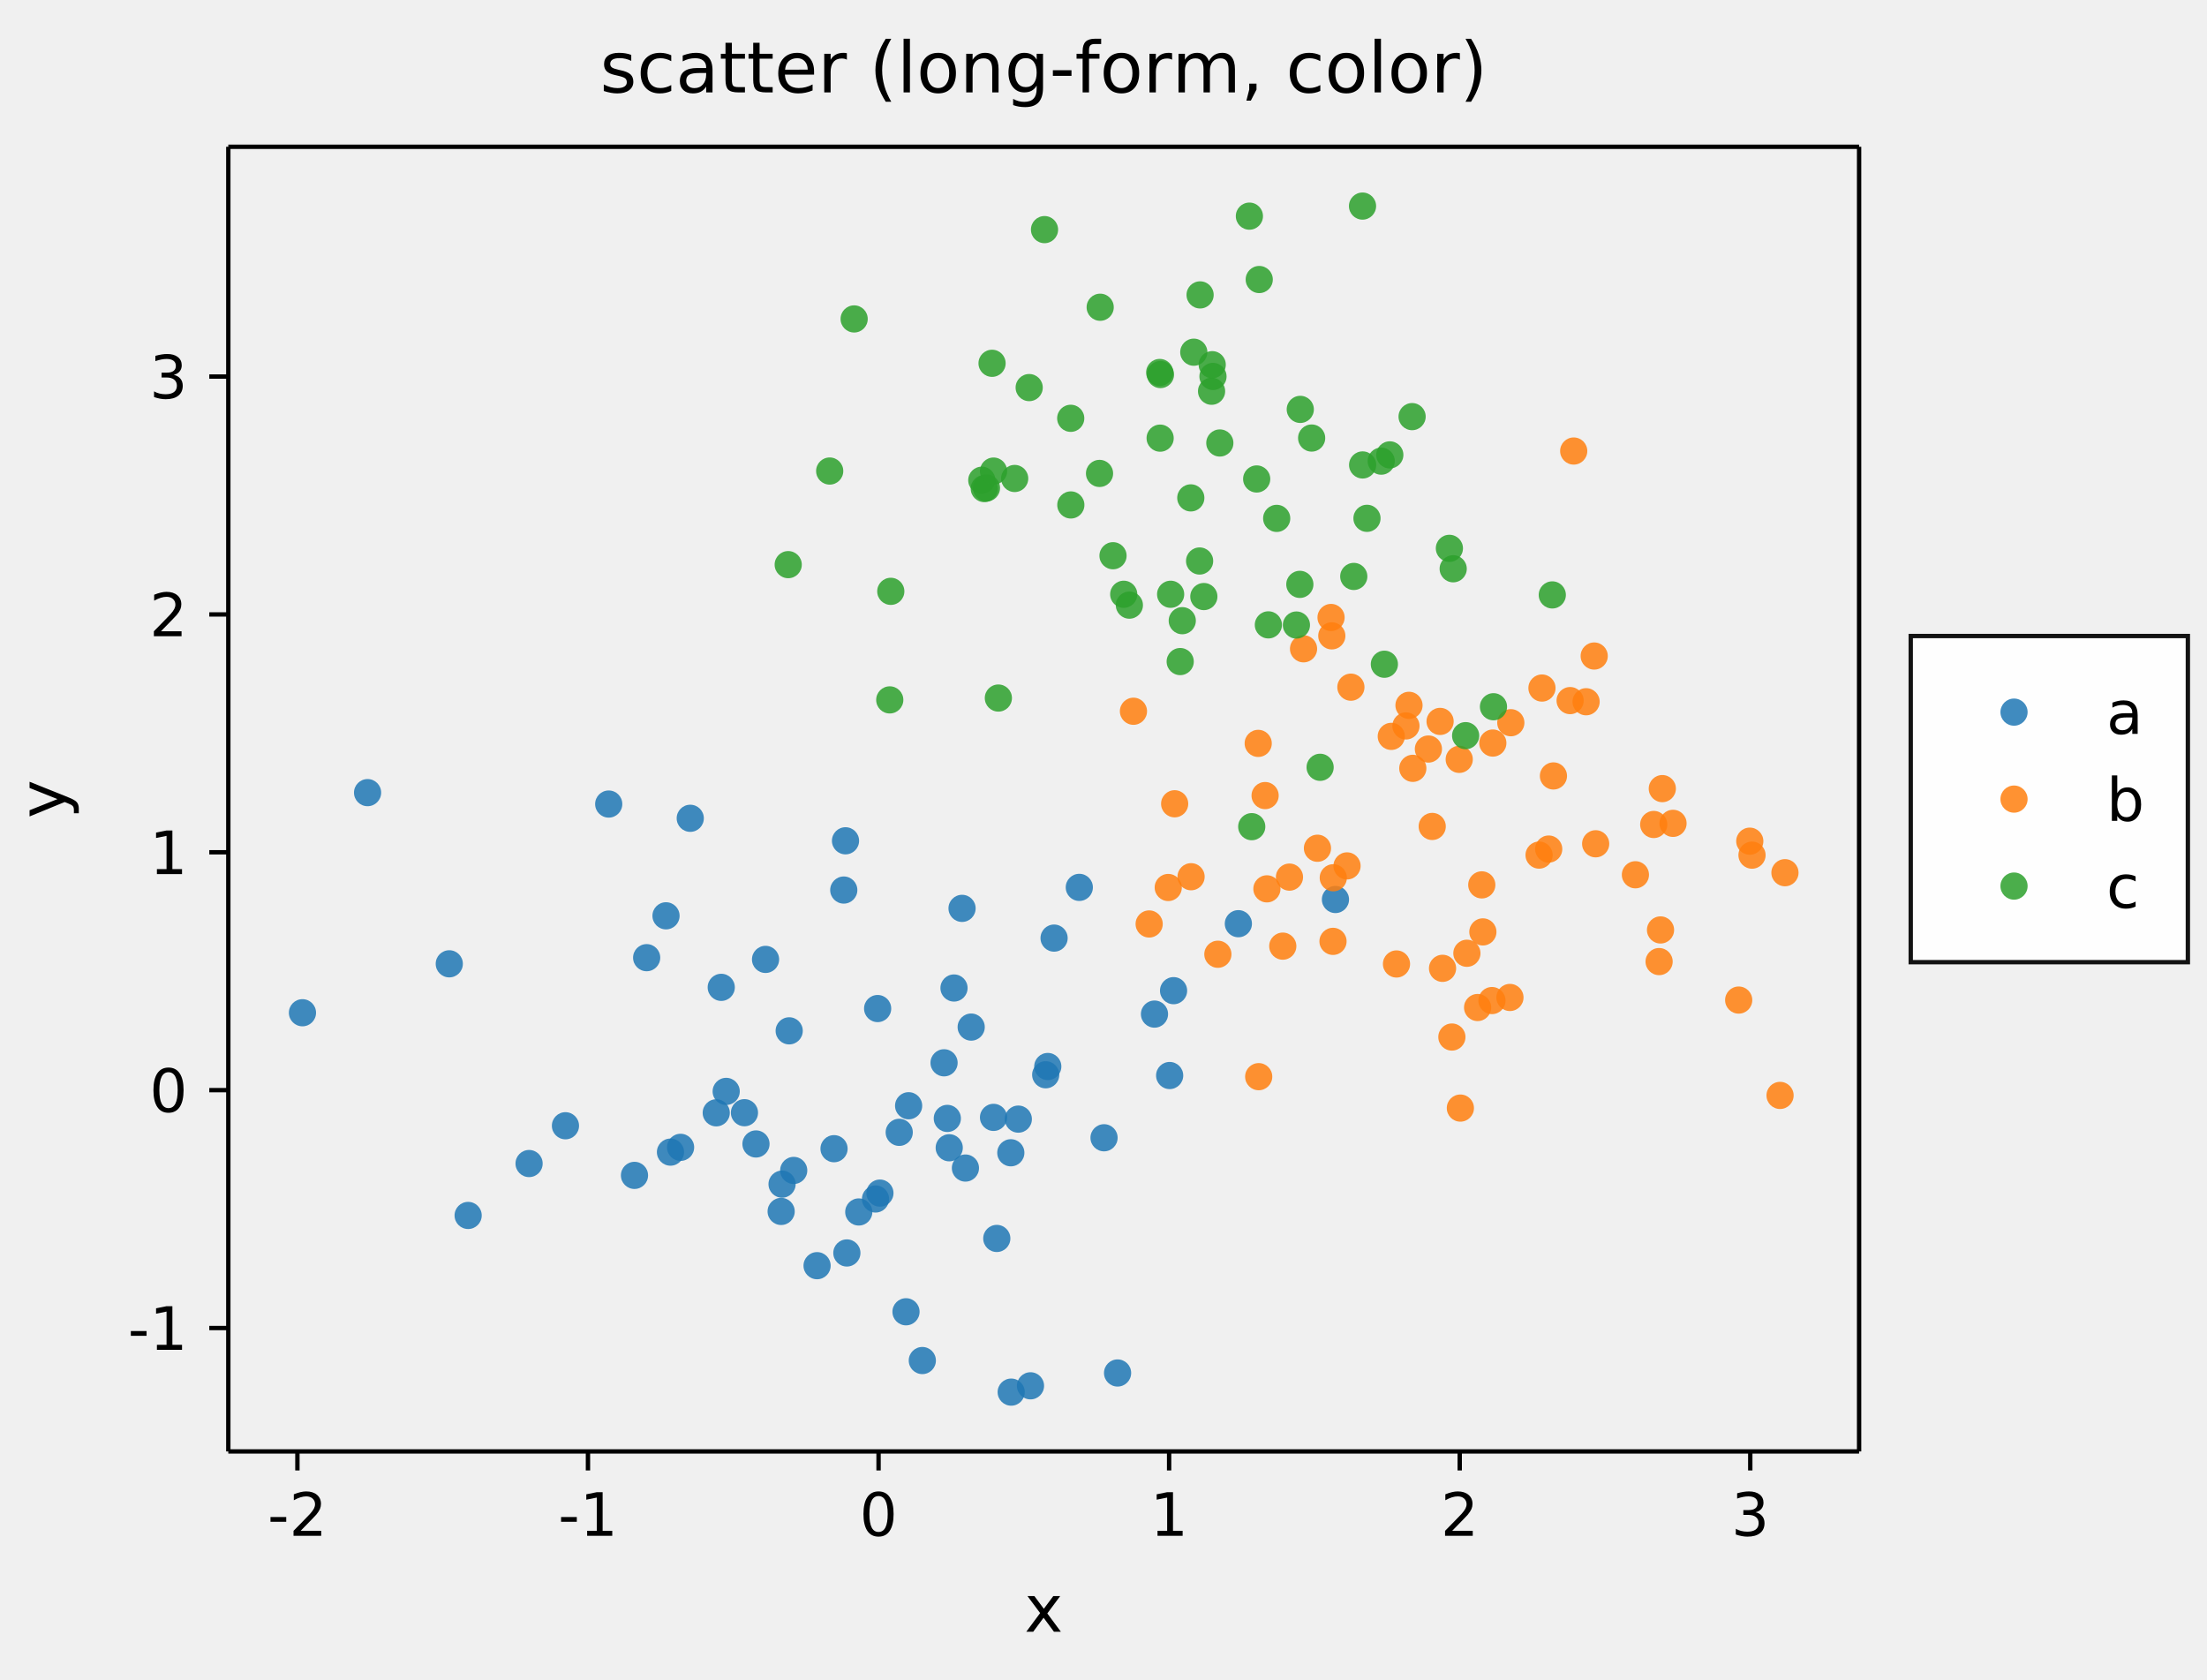
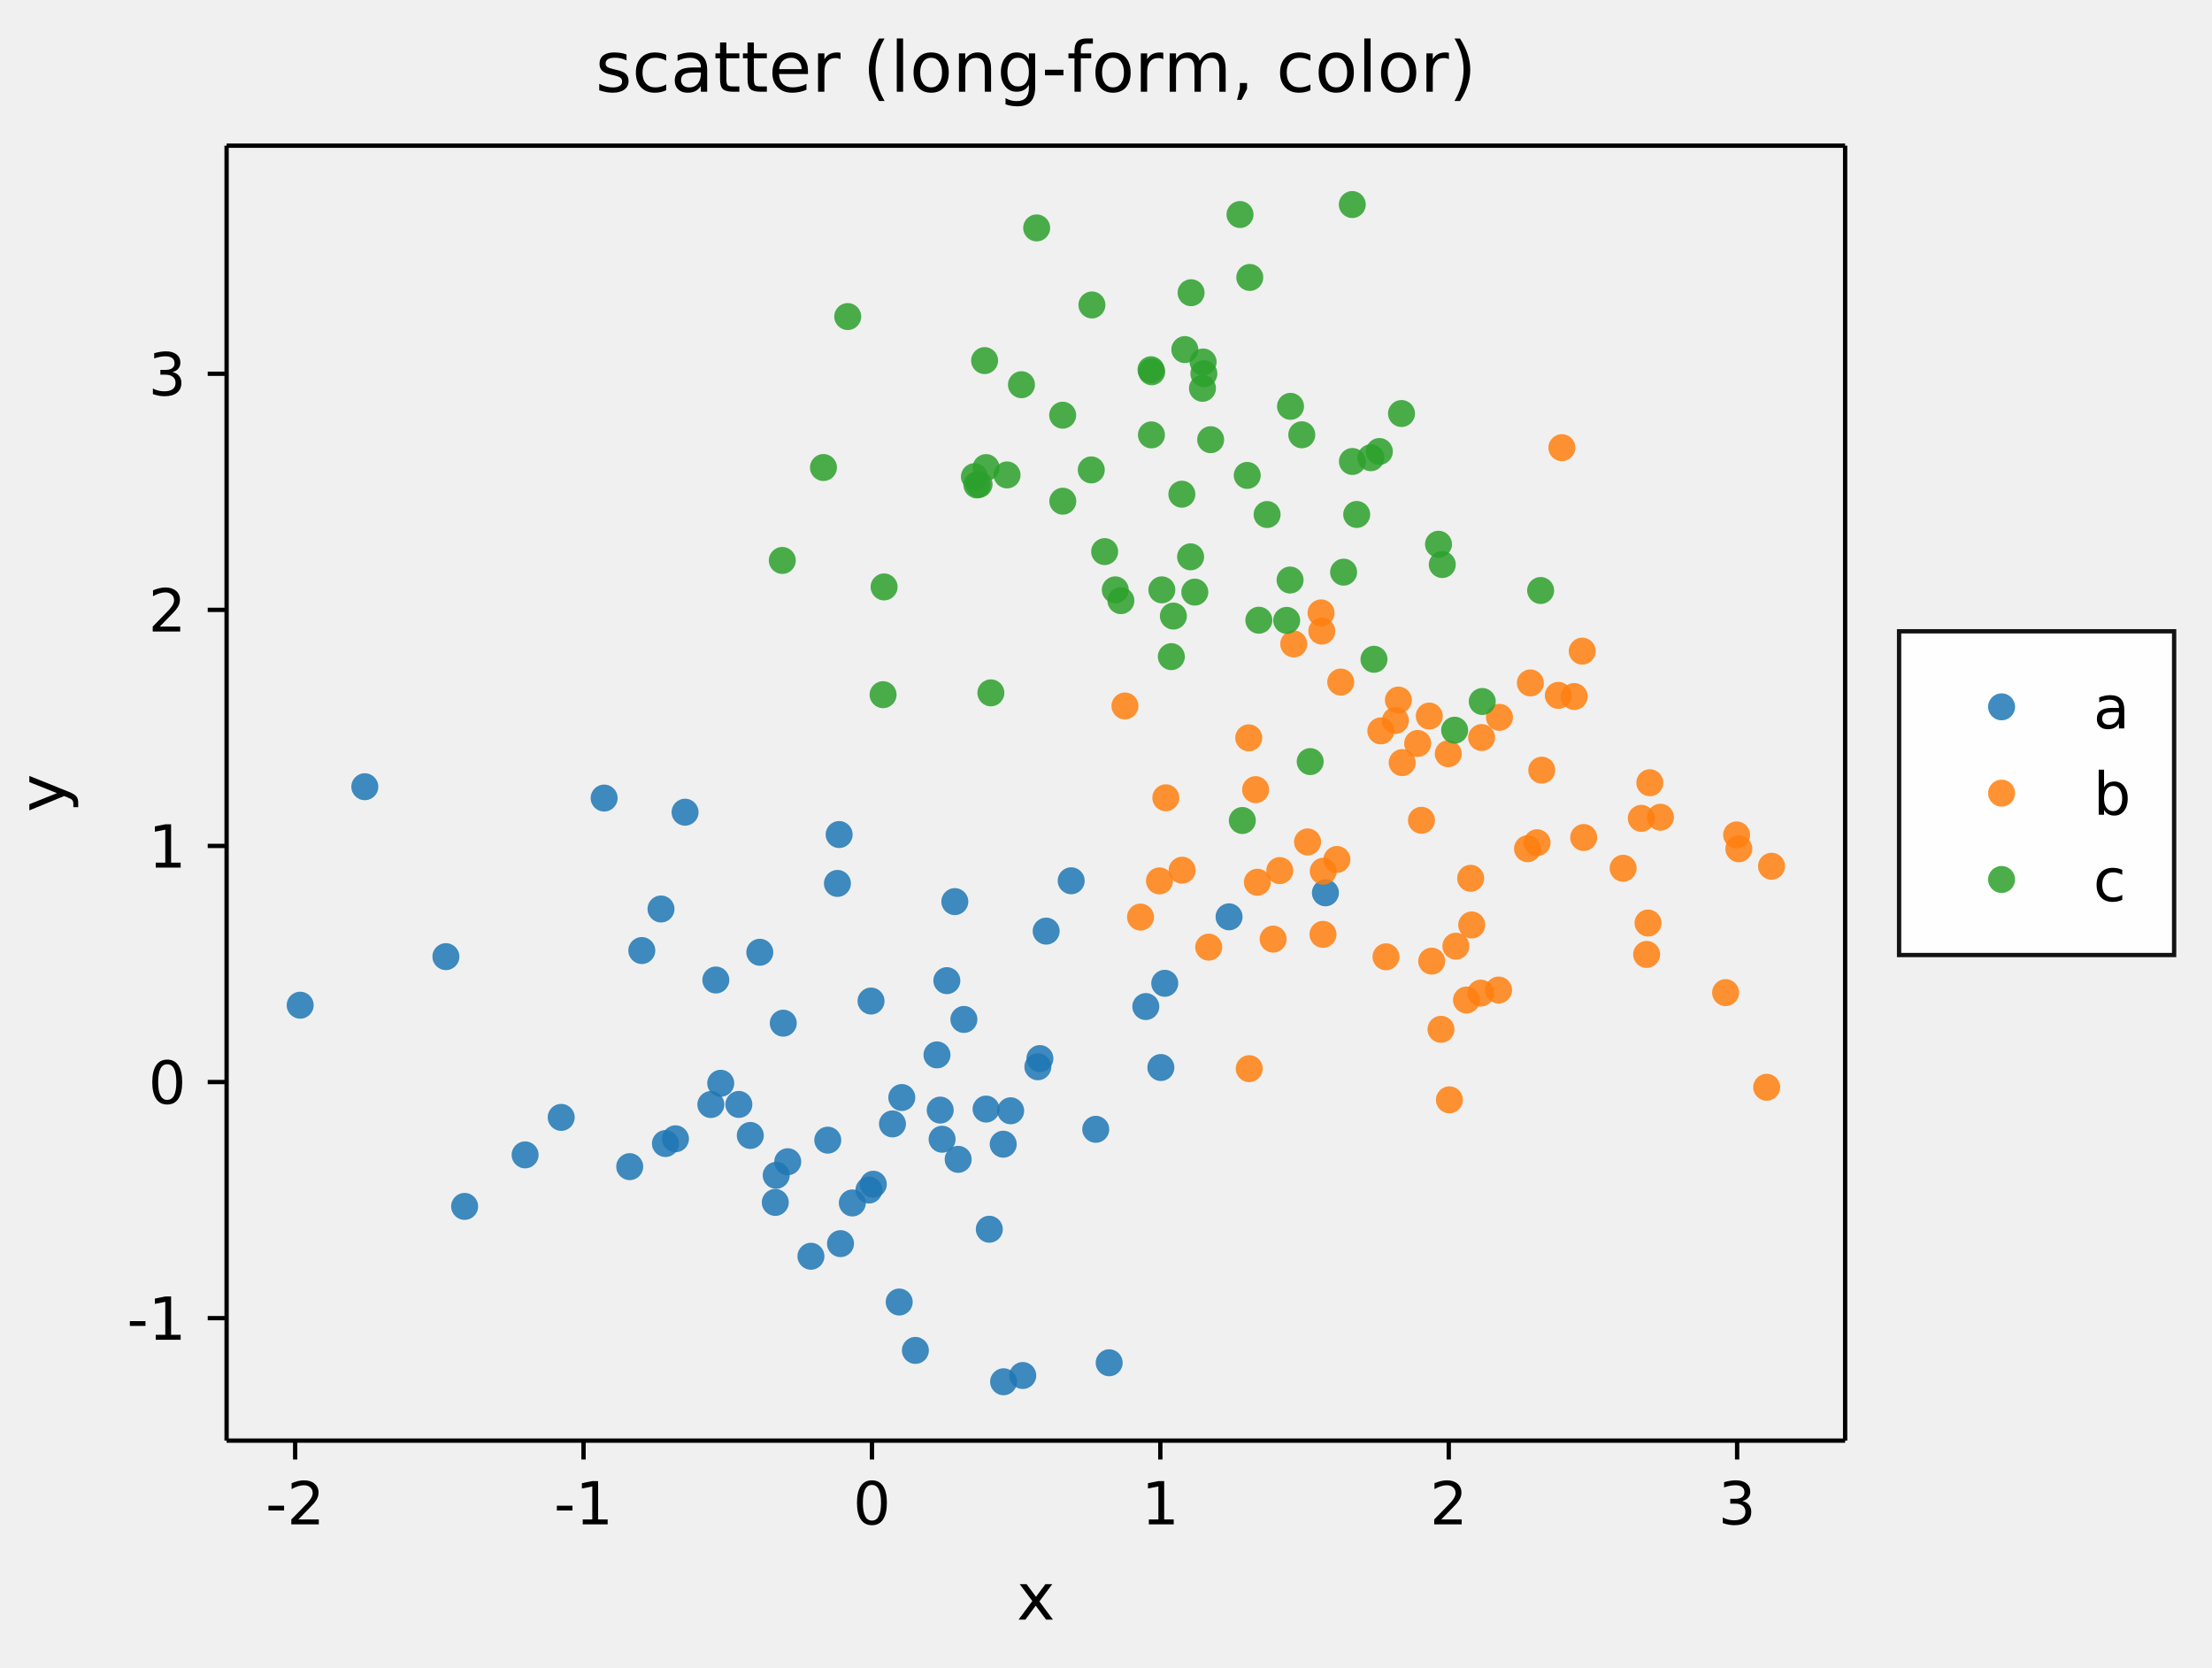
- <svg xmlns="http://www.w3.org/2000/svg" width="406" height="309" viewBox="0 0 406 309" font-family="DejaVu Sans, Bitstream Vera Sans, Verdana, Arial, sans-serif" font-size="11" style="background:#fff" data-plotlet-version="0.4.5" data-plotlet-schema="2" data-plotlet-kind="figure">
-   <g transform="translate(42,27)" data-plotlet-kind="panel" data-plotlet-title="scatter (long-form, color)" data-plotlet-xlabel="x" data-plotlet-ylabel="y" data-plotlet-xscale="linear" data-plotlet-yscale="linear" data-plotlet-xlim="-2.2377043646,3.37447738095" data-plotlet-ylim="-1.51888844577,3.96609400042" data-plotlet-panel-bbox="0,0,406,309" data-plotlet-data-area="42,27,300,240">
+ <svg xmlns="http://www.w3.org/2000/svg" width="410" height="309" viewBox="0 0 410 309" font-family="DejaVu Sans, Bitstream Vera Sans, Verdana, Arial, sans-serif" font-size="11" style="background:#fff" data-plotlet-version="0.4.5" data-plotlet-schema="2" data-plotlet-kind="figure">
+   <g transform="translate(42,27)" data-plotlet-kind="panel" data-plotlet-title="scatter (long-form, color)" data-plotlet-xlabel="x" data-plotlet-ylabel="y" data-plotlet-xscale="linear" data-plotlet-yscale="linear" data-plotlet-xlim="-2.2377043646,3.37447738095" data-plotlet-ylim="-1.51888844577,3.96609400042" data-plotlet-panel-bbox="0,0,410,309" data-plotlet-data-area="42,27,300,240">
    <svg x="0" y="0" width="300" height="240" overflow="hidden">
      <g class="plotlet-artist" data-plotlet-type="scatter" data-plotlet-index="0" data-plotlet-label="a" data-plotlet-color="#1f77b4" data-plotlet-n="60" data-plotlet-x-min="-1.9826051943476102" data-plotlet-x-max="1.572498124751364" data-plotlet-y-min="-1.2695710618529084" data-plotlet-y-max="1.2508835063557335" data-plotlet-marker="o">
        <circle cx="62.02" cy="180.09" r="2.5" fill="#1f77b4" opacity="0.85" />
        <circle cx="145.33" cy="178.87" r="2.5" fill="#1f77b4" opacity="0.85" />
        <circle cx="124.67" cy="214.31" r="2.5" fill="#1f77b4" opacity="0.85" />
        <circle cx="111.43" cy="184.31" r="2.5" fill="#1f77b4" opacity="0.85" />
        <circle cx="150.75" cy="169.19" r="2.5" fill="#1f77b4" opacity="0.85" />
        <circle cx="119.06" cy="193.56" r="2.5" fill="#1f77b4" opacity="0.85" />
        <circle cx="91.59" cy="173.77" r="2.5" fill="#1f77b4" opacity="0.85" />
        <circle cx="163.59" cy="225.57" r="2.5" fill="#1f77b4" opacity="0.85" />
        <circle cx="25.62" cy="118.81" r="2.5" fill="#1f77b4" opacity="0.85" />
        <circle cx="173.89" cy="155.24" r="2.5" fill="#1f77b4" opacity="0.85" />
        <circle cx="132.62" cy="184.14" r="2.5" fill="#1f77b4" opacity="0.85" />
        <circle cx="108.31" cy="205.83" r="2.5" fill="#1f77b4" opacity="0.85" />
        <circle cx="140.77" cy="178.55" r="2.5" fill="#1f77b4" opacity="0.85" />
        <circle cx="55.33" cy="187.04" r="2.5" fill="#1f77b4" opacity="0.85" />
        <circle cx="101.87" cy="190.83" r="2.5" fill="#1f77b4" opacity="0.85" />
        <circle cx="185.81" cy="142.92" r="2.5" fill="#1f77b4" opacity="0.85" />
        <circle cx="13.64" cy="159.30" r="2.5" fill="#1f77b4" opacity="0.85" />
        <circle cx="156.55" cy="136.24" r="2.5" fill="#1f77b4" opacity="0.85" />
        <circle cx="147.57" cy="227.93" r="2.5" fill="#1f77b4" opacity="0.85" />
        <circle cx="150.37" cy="170.71" r="2.5" fill="#1f77b4" opacity="0.85" />
        <circle cx="170.38" cy="159.55" r="2.5" fill="#1f77b4" opacity="0.85" />
        <circle cx="69.98" cy="120.91" r="2.5" fill="#1f77b4" opacity="0.85" />
        <circle cx="80.52" cy="141.47" r="2.5" fill="#1f77b4" opacity="0.85" />
        <circle cx="135.60" cy="187.87" r="2.5" fill="#1f77b4" opacity="0.85" />
        <circle cx="44.12" cy="196.59" r="2.5" fill="#1f77b4" opacity="0.85" />
        <circle cx="89.76" cy="177.71" r="2.5" fill="#1f77b4" opacity="0.85" />
        <circle cx="113.54" cy="127.67" r="2.5" fill="#1f77b4" opacity="0.85" />
        <circle cx="134.98" cy="140.10" r="2.5" fill="#1f77b4" opacity="0.85" />
        <circle cx="81.34" cy="184.94" r="2.5" fill="#1f77b4" opacity="0.85" />
        <circle cx="151.91" cy="145.57" r="2.5" fill="#1f77b4" opacity="0.85" />
        <circle cx="143.95" cy="185.06" r="2.5" fill="#1f77b4" opacity="0.85" />
        <circle cx="84.98" cy="123.53" r="2.5" fill="#1f77b4" opacity="0.85" />
        <circle cx="97.07" cy="183.44" r="2.5" fill="#1f77b4" opacity="0.85" />
        <circle cx="173.17" cy="170.85" r="2.5" fill="#1f77b4" opacity="0.85" />
        <circle cx="98.83" cy="149.49" r="2.5" fill="#1f77b4" opacity="0.85" />
        <circle cx="113.22" cy="136.73" r="2.5" fill="#1f77b4" opacity="0.85" />
        <circle cx="115.98" cy="195.95" r="2.5" fill="#1f77b4" opacity="0.85" />
        <circle cx="203.67" cy="138.47" r="2.5" fill="#1f77b4" opacity="0.85" />
        <circle cx="125.15" cy="176.41" r="2.5" fill="#1f77b4" opacity="0.85" />
        <circle cx="74.72" cy="189.22" r="2.5" fill="#1f77b4" opacity="0.85" />
        <circle cx="76.96" cy="149.17" r="2.5" fill="#1f77b4" opacity="0.85" />
        <circle cx="161.10" cy="182.30" r="2.5" fill="#1f77b4" opacity="0.85" />
        <circle cx="103.18" cy="162.63" r="2.5" fill="#1f77b4" opacity="0.85" />
        <circle cx="119.45" cy="158.53" r="2.5" fill="#1f77b4" opacity="0.85" />
        <circle cx="136.66" cy="161.94" r="2.5" fill="#1f77b4" opacity="0.85" />
        <circle cx="141.37" cy="200.82" r="2.5" fill="#1f77b4" opacity="0.85" />
        <circle cx="144.02" cy="229.09" r="2.5" fill="#1f77b4" opacity="0.85" />
        <circle cx="123.42" cy="181.30" r="2.5" fill="#1f77b4" opacity="0.85" />
        <circle cx="132.27" cy="178.74" r="2.5" fill="#1f77b4" opacity="0.85" />
        <circle cx="127.67" cy="223.28" r="2.5" fill="#1f77b4" opacity="0.85" />
        <circle cx="101.70" cy="195.85" r="2.5" fill="#1f77b4" opacity="0.85" />
        <circle cx="131.67" cy="168.51" r="2.5" fill="#1f77b4" opacity="0.85" />
        <circle cx="104.01" cy="188.31" r="2.5" fill="#1f77b4" opacity="0.85" />
        <circle cx="94.95" cy="177.69" r="2.5" fill="#1f77b4" opacity="0.85" />
        <circle cx="133.50" cy="154.75" r="2.5" fill="#1f77b4" opacity="0.85" />
        <circle cx="113.79" cy="203.49" r="2.5" fill="#1f77b4" opacity="0.85" />
        <circle cx="90.68" cy="154.63" r="2.5" fill="#1f77b4" opacity="0.85" />
        <circle cx="83.20" cy="184.06" r="2.5" fill="#1f77b4" opacity="0.85" />
        <circle cx="40.65" cy="150.30" r="2.5" fill="#1f77b4" opacity="0.85" />
        <circle cx="119.87" cy="192.48" r="2.5" fill="#1f77b4" opacity="0.85" />
      </g>
      <g class="plotlet-artist" data-plotlet-type="scatter" data-plotlet-index="1" data-plotlet-label="b" data-plotlet-color="#ff7f0e" data-plotlet-n="60" data-plotlet-x-min="0.877225049032281" data-plotlet-x-max="3.119378210695034" data-plotlet-y-min="-0.07531635890112987" data-plotlet-y-max="2.686856113975206" data-plotlet-marker="o">
        <circle cx="217.90" cy="114.34" r="2.5" fill="#ff7f0e" opacity="0.85" />
        <circle cx="221.47" cy="125.03" r="2.5" fill="#ff7f0e" opacity="0.85" />
        <circle cx="225.09" cy="163.77" r="2.5" fill="#ff7f0e" opacity="0.85" />
        <circle cx="166.51" cy="103.84" r="2.5" fill="#ff7f0e" opacity="0.85" />
        <circle cx="206.51" cy="99.41" r="2.5" fill="#ff7f0e" opacity="0.85" />
        <circle cx="263.47" cy="144.07" r="2.5" fill="#ff7f0e" opacity="0.85" />
        <circle cx="203.22" cy="146.17" r="2.5" fill="#ff7f0e" opacity="0.85" />
        <circle cx="280.30" cy="130.31" r="2.5" fill="#ff7f0e" opacity="0.85" />
        <circle cx="216.64" cy="106.54" r="2.5" fill="#ff7f0e" opacity="0.85" />
        <circle cx="193.98" cy="147.05" r="2.5" fill="#ff7f0e" opacity="0.85" />
        <circle cx="205.80" cy="132.29" r="2.5" fill="#ff7f0e" opacity="0.85" />
        <circle cx="182.04" cy="148.54" r="2.5" fill="#ff7f0e" opacity="0.85" />
        <circle cx="229.82" cy="158.34" r="2.5" fill="#ff7f0e" opacity="0.85" />
        <circle cx="190.73" cy="119.35" r="2.5" fill="#ff7f0e" opacity="0.85" />
        <circle cx="191.06" cy="136.51" r="2.5" fill="#ff7f0e" opacity="0.85" />
        <circle cx="251.54" cy="128.22" r="2.5" fill="#ff7f0e" opacity="0.85" />
        <circle cx="286.36" cy="133.54" r="2.5" fill="#ff7f0e" opacity="0.85" />
        <circle cx="174.09" cy="120.86" r="2.5" fill="#ff7f0e" opacity="0.85" />
        <circle cx="232.62" cy="109.69" r="2.5" fill="#ff7f0e" opacity="0.85" />
        <circle cx="177.11" cy="134.28" r="2.5" fill="#ff7f0e" opacity="0.85" />
        <circle cx="262.22" cy="124.67" r="2.5" fill="#ff7f0e" opacity="0.85" />
        <circle cx="263.21" cy="149.89" r="2.5" fill="#ff7f0e" opacity="0.85" />
        <circle cx="241.13" cy="130.30" r="2.5" fill="#ff7f0e" opacity="0.85" />
        <circle cx="277.85" cy="156.97" r="2.5" fill="#ff7f0e" opacity="0.85" />
        <circle cx="265.77" cy="124.46" r="2.5" fill="#ff7f0e" opacity="0.85" />
        <circle cx="227.85" cy="148.36" r="2.5" fill="#ff7f0e" opacity="0.85" />
        <circle cx="189.55" cy="171.06" r="2.5" fill="#ff7f0e" opacity="0.85" />
        <circle cx="235.77" cy="156.49" r="2.5" fill="#ff7f0e" opacity="0.85" />
        <circle cx="263.80" cy="118.07" r="2.5" fill="#ff7f0e" opacity="0.85" />
        <circle cx="241.66" cy="99.57" r="2.5" fill="#ff7f0e" opacity="0.85" />
        <circle cx="222.92" cy="105.71" r="2.5" fill="#ff7f0e" opacity="0.85" />
        <circle cx="169.40" cy="142.97" r="2.5" fill="#ff7f0e" opacity="0.85" />
        <circle cx="258.85" cy="133.92" r="2.5" fill="#ff7f0e" opacity="0.85" />
        <circle cx="279.89" cy="127.74" r="2.5" fill="#ff7f0e" opacity="0.85" />
        <circle cx="197.80" cy="92.35" r="2.5" fill="#ff7f0e" opacity="0.85" />
        <circle cx="230.59" cy="135.78" r="2.5" fill="#ff7f0e" opacity="0.85" />
        <circle cx="223.37" cy="151.13" r="2.5" fill="#ff7f0e" opacity="0.85" />
        <circle cx="213.94" cy="108.46" r="2.5" fill="#ff7f0e" opacity="0.85" />
        <circle cx="203.27" cy="134.47" r="2.5" fill="#ff7f0e" opacity="0.85" />
        <circle cx="200.36" cy="129.04" r="2.5" fill="#ff7f0e" opacity="0.85" />
        <circle cx="243.77" cy="115.74" r="2.5" fill="#ff7f0e" opacity="0.85" />
        <circle cx="214.90" cy="150.33" r="2.5" fill="#ff7f0e" opacity="0.85" />
        <circle cx="235.93" cy="105.95" r="2.5" fill="#ff7f0e" opacity="0.85" />
        <circle cx="247.50" cy="55.97" r="2.5" fill="#ff7f0e" opacity="0.85" />
        <circle cx="230.79" cy="144.43" r="2.5" fill="#ff7f0e" opacity="0.85" />
        <circle cx="217.20" cy="102.75" r="2.5" fill="#ff7f0e" opacity="0.85" />
        <circle cx="195.21" cy="134.35" r="2.5" fill="#ff7f0e" opacity="0.85" />
        <circle cx="172.91" cy="136.26" r="2.5" fill="#ff7f0e" opacity="0.85" />
        <circle cx="249.78" cy="102.09" r="2.5" fill="#ff7f0e" opacity="0.85" />
        <circle cx="246.84" cy="101.88" r="2.5" fill="#ff7f0e" opacity="0.85" />
        <circle cx="202.86" cy="86.59" r="2.5" fill="#ff7f0e" opacity="0.85" />
        <circle cx="285.46" cy="174.51" r="2.5" fill="#ff7f0e" opacity="0.85" />
        <circle cx="189.46" cy="109.75" r="2.5" fill="#ff7f0e" opacity="0.85" />
        <circle cx="251.27" cy="93.68" r="2.5" fill="#ff7f0e" opacity="0.85" />
        <circle cx="232.46" cy="157.06" r="2.5" fill="#ff7f0e" opacity="0.85" />
        <circle cx="203.00" cy="89.97" r="2.5" fill="#ff7f0e" opacity="0.85" />
        <circle cx="226.65" cy="176.84" r="2.5" fill="#ff7f0e" opacity="0.85" />
        <circle cx="220.77" cy="110.79" r="2.5" fill="#ff7f0e" opacity="0.85" />
        <circle cx="226.44" cy="112.69" r="2.5" fill="#ff7f0e" opacity="0.85" />
        <circle cx="242.90" cy="129.19" r="2.5" fill="#ff7f0e" opacity="0.85" />
      </g>
      <g class="plotlet-artist" data-plotlet-type="scatter" data-plotlet-index="2" data-plotlet-label="c" data-plotlet-color="#2ca02c" data-plotlet-n="60" data-plotlet-x-min="-0.3108993311742285" data-plotlet-x-max="2.3186991909518486" data-plotlet-y-min="1.1077302129068118" data-plotlet-y-max="3.716776616503014" data-plotlet-marker="o">
        <circle cx="139.07" cy="62.88" r="2.5" fill="#2ca02c" opacity="0.85" />
        <circle cx="197.12" cy="80.50" r="2.5" fill="#2ca02c" opacity="0.85" />
        <circle cx="208.65" cy="10.91" r="2.5" fill="#2ca02c" opacity="0.85" />
        <circle cx="199.29" cy="53.58" r="2.5" fill="#2ca02c" opacity="0.85" />
        <circle cx="175.49" cy="87.18" r="2.5" fill="#2ca02c" opacity="0.85" />
        <circle cx="224.63" cy="73.87" r="2.5" fill="#2ca02c" opacity="0.85" />
        <circle cx="150.15" cy="15.24" r="2.5" fill="#2ca02c" opacity="0.85" />
        <circle cx="207.04" cy="79.04" r="2.5" fill="#2ca02c" opacity="0.85" />
        <circle cx="182.40" cy="54.49" r="2.5" fill="#2ca02c" opacity="0.85" />
        <circle cx="200.85" cy="114.15" r="2.5" fill="#2ca02c" opacity="0.85" />
        <circle cx="141.66" cy="101.41" r="2.5" fill="#2ca02c" opacity="0.85" />
        <circle cx="179.46" cy="82.74" r="2.5" fill="#2ca02c" opacity="0.85" />
        <circle cx="187.84" cy="12.76" r="2.5" fill="#2ca02c" opacity="0.85" />
        <circle cx="191.33" cy="87.95" r="2.5" fill="#2ca02c" opacity="0.85" />
        <circle cx="171.42" cy="53.60" r="2.5" fill="#2ca02c" opacity="0.85" />
        <circle cx="115.13" cy="31.67" r="2.5" fill="#2ca02c" opacity="0.85" />
        <circle cx="181.14" cy="42.25" r="2.5" fill="#2ca02c" opacity="0.85" />
        <circle cx="213.67" cy="56.68" r="2.5" fill="#2ca02c" opacity="0.85" />
        <circle cx="217.77" cy="49.64" r="2.5" fill="#2ca02c" opacity="0.85" />
        <circle cx="139.47" cy="62.77" r="2.5" fill="#2ca02c" opacity="0.85" />
        <circle cx="171.48" cy="41.90" r="2.5" fill="#2ca02c" opacity="0.85" />
        <circle cx="232.74" cy="103.01" r="2.5" fill="#2ca02c" opacity="0.85" />
        <circle cx="173.35" cy="82.32" r="2.5" fill="#2ca02c" opacity="0.85" />
        <circle cx="181.00" cy="40.09" r="2.5" fill="#2ca02c" opacity="0.85" />
        <circle cx="227.62" cy="108.33" r="2.5" fill="#2ca02c" opacity="0.85" />
        <circle cx="178.77" cy="27.25" r="2.5" fill="#2ca02c" opacity="0.85" />
        <circle cx="147.33" cy="44.30" r="2.5" fill="#2ca02c" opacity="0.85" />
        <circle cx="189.65" cy="24.42" r="2.5" fill="#2ca02c" opacity="0.85" />
        <circle cx="188.27" cy="125.07" r="2.5" fill="#2ca02c" opacity="0.85" />
        <circle cx="138.61" cy="61.34" r="2.5" fill="#2ca02c" opacity="0.85" />
        <circle cx="162.75" cy="75.23" r="2.5" fill="#2ca02c" opacity="0.85" />
        <circle cx="212.67" cy="95.19" r="2.5" fill="#2ca02c" opacity="0.85" />
        <circle cx="177.61" cy="37.79" r="2.5" fill="#2ca02c" opacity="0.85" />
        <circle cx="110.63" cy="59.65" r="2.5" fill="#2ca02c" opacity="0.85" />
        <circle cx="164.72" cy="82.32" r="2.5" fill="#2ca02c" opacity="0.85" />
        <circle cx="243.56" cy="82.44" r="2.5" fill="#2ca02c" opacity="0.85" />
        <circle cx="196.49" cy="87.98" r="2.5" fill="#2ca02c" opacity="0.85" />
        <circle cx="140.77" cy="59.66" r="2.5" fill="#2ca02c" opacity="0.85" />
        <circle cx="209.47" cy="68.35" r="2.5" fill="#2ca02c" opacity="0.85" />
        <circle cx="192.86" cy="68.36" r="2.5" fill="#2ca02c" opacity="0.85" />
        <circle cx="208.67" cy="58.53" r="2.5" fill="#2ca02c" opacity="0.85" />
        <circle cx="180.88" cy="44.97" r="2.5" fill="#2ca02c" opacity="0.85" />
        <circle cx="189.18" cy="61.11" r="2.5" fill="#2ca02c" opacity="0.85" />
        <circle cx="160.27" cy="60.09" r="2.5" fill="#2ca02c" opacity="0.85" />
        <circle cx="160.39" cy="29.52" r="2.5" fill="#2ca02c" opacity="0.85" />
        <circle cx="171.34" cy="41.52" r="2.5" fill="#2ca02c" opacity="0.85" />
        <circle cx="154.97" cy="49.95" r="2.5" fill="#2ca02c" opacity="0.85" />
        <circle cx="121.87" cy="81.78" r="2.5" fill="#2ca02c" opacity="0.85" />
        <circle cx="212.09" cy="57.83" r="2.5" fill="#2ca02c" opacity="0.85" />
        <circle cx="103.00" cy="76.87" r="2.5" fill="#2ca02c" opacity="0.85" />
        <circle cx="165.76" cy="84.32" r="2.5" fill="#2ca02c" opacity="0.85" />
        <circle cx="121.68" cy="101.75" r="2.5" fill="#2ca02c" opacity="0.85" />
        <circle cx="225.33" cy="77.63" r="2.5" fill="#2ca02c" opacity="0.85" />
        <circle cx="197.20" cy="48.31" r="2.5" fill="#2ca02c" opacity="0.85" />
        <circle cx="144.66" cy="61.02" r="2.5" fill="#2ca02c" opacity="0.85" />
        <circle cx="175.11" cy="94.70" r="2.5" fill="#2ca02c" opacity="0.85" />
        <circle cx="177.06" cy="64.59" r="2.5" fill="#2ca02c" opacity="0.85" />
        <circle cx="178.68" cy="76.20" r="2.5" fill="#2ca02c" opacity="0.85" />
        <circle cx="154.99" cy="65.89" r="2.5" fill="#2ca02c" opacity="0.85" />
        <circle cx="140.50" cy="39.83" r="2.5" fill="#2ca02c" opacity="0.85" />
      </g>
    </svg>
    <line x1="0" y1="0" x2="300" y2="0" stroke="#000000" stroke-width="0.8" />
    <line x1="0" y1="240" x2="300" y2="240" stroke="#000000" stroke-width="0.8" />
    <line x1="0" y1="0" x2="0" y2="240" stroke="#000000" stroke-width="0.8" />
    <line x1="300" y1="0" x2="300" y2="240" stroke="#000000" stroke-width="0.8" />
    <line x1="12.71" x2="12.71" y1="240" y2="243.5" stroke="#000000" stroke-width="0.8" />
    <path d="M7.76 252.065H10.655V252.946H7.76ZM13.303 254.606H17.089V255.519H11.998V254.606Q12.615 253.967 13.681 252.89Q14.748 251.813 15.021 251.501Q15.542 250.916 15.749 250.51Q15.956 250.105 15.956 249.713Q15.956 249.074 15.508 248.671Q15.059 248.268 14.339 248.268Q13.829 248.268 13.262 248.445Q12.696 248.623 12.051 248.982V247.887Q12.707 247.624 13.276 247.489Q13.845 247.355 14.318 247.355Q15.564 247.355 16.305 247.978Q17.046 248.601 17.046 249.643Q17.046 250.137 16.861 250.58Q16.676 251.023 16.187 251.625Q16.053 251.781 15.333 252.525Q14.613 253.269 13.303 254.606Z" fill="#000" />
    <line x1="66.16" x2="66.16" y1="240" y2="243.5" stroke="#000000" stroke-width="0.8" />
    <path d="M61.215 252.065H64.11V252.946H61.215ZM66.011 254.606H67.784V248.488L65.856 248.875V247.887L67.773 247.5H68.858V254.606H70.63V255.519H66.011Z" fill="#000" />
    <line x1="119.62" x2="119.62" y1="240" y2="243.5" stroke="#000000" stroke-width="0.8" />
    <path d="M119.614 248.214Q118.776 248.214 118.355 249.039Q117.933 249.863 117.933 251.518Q117.933 253.167 118.355 253.991Q118.776 254.815 119.614 254.815Q120.457 254.815 120.879 253.991Q121.301 253.167 121.301 251.518Q121.301 249.863 120.879 249.039Q120.457 248.214 119.614 248.214ZM119.614 247.355Q120.962 247.355 121.674 248.421Q122.386 249.487 122.386 251.518Q122.386 253.542 121.674 254.609Q120.962 255.675 119.614 255.675Q118.266 255.675 117.554 254.609Q116.843 253.542 116.843 251.518Q116.843 249.487 117.554 248.421Q118.266 247.355 119.614 247.355Z" fill="#000" />
    <line x1="173.07" x2="173.07" y1="240" y2="243.5" stroke="#000000" stroke-width="0.8" />
    <path d="M170.937 254.606H172.709V248.488L170.781 248.875V247.887L172.699 247.5H173.784V254.606H175.556V255.519H170.937Z" fill="#000" />
    <line x1="226.53" x2="226.53" y1="240" y2="243.5" stroke="#000000" stroke-width="0.8" />
    <path d="M225.139 254.606H228.925V255.519H223.834V254.606Q224.451 253.967 225.517 252.89Q226.584 251.813 226.857 251.501Q227.378 250.916 227.585 250.51Q227.792 250.105 227.792 249.713Q227.792 249.074 227.344 248.671Q226.895 248.268 226.175 248.268Q225.665 248.268 225.098 248.445Q224.532 248.623 223.887 248.982V247.887Q224.542 247.624 225.112 247.489Q225.681 247.355 226.154 247.355Q227.4 247.355 228.141 247.978Q228.882 248.601 228.882 249.643Q228.882 250.137 228.697 250.58Q228.512 251.023 228.023 251.625Q227.889 251.781 227.169 252.525Q226.449 253.269 225.139 254.606Z" fill="#000" />
    <line x1="279.98" x2="279.98" y1="240" y2="243.5" stroke="#000000" stroke-width="0.8" />
    <path d="M280.946 251.195Q281.725 251.362 282.163 251.888Q282.601 252.415 282.601 253.188Q282.601 254.375 281.784 255.025Q280.968 255.675 279.464 255.675Q278.959 255.675 278.425 255.575Q277.89 255.476 277.321 255.277V254.23Q277.772 254.493 278.309 254.627Q278.846 254.762 279.432 254.762Q280.452 254.762 280.987 254.359Q281.521 253.956 281.521 253.188Q281.521 252.479 281.024 252.079Q280.527 251.679 279.641 251.679H278.707V250.787H279.684Q280.484 250.787 280.909 250.468Q281.333 250.148 281.333 249.546Q281.333 248.929 280.895 248.598Q280.458 248.268 279.641 248.268Q279.195 248.268 278.685 248.365Q278.175 248.461 277.563 248.666V247.699Q278.18 247.527 278.72 247.441Q279.26 247.355 279.738 247.355Q280.973 247.355 281.693 247.916Q282.413 248.478 282.413 249.434Q282.413 250.1 282.031 250.559Q281.65 251.018 280.946 251.195Z" fill="#000" />
    <line x1="0" x2="-3.5" y1="217.30" y2="217.30" stroke="#000000" stroke-width="0.8" />
    <path d="M-17.931 217.852H-15.036V218.732H-17.931ZM-13.134 220.392H-11.362V214.274L-13.29 214.661V213.673L-11.373 213.286H-10.288V220.392H-8.515V221.305H-13.134Z" fill="#000" />
    <line x1="0" x2="-3.5" y1="173.54" y2="173.54" stroke="#000000" stroke-width="0.8" />
    <path d="M-11.002 170.245Q-11.84 170.245 -12.261 171.069Q-12.683 171.894 -12.683 173.548Q-12.683 175.197 -12.261 176.021Q-11.84 176.846 -11.002 176.846Q-10.159 176.846 -9.737 176.021Q-9.315 175.197 -9.315 173.548Q-9.315 171.894 -9.737 171.069Q-10.159 170.245 -11.002 170.245ZM-11.002 169.385Q-9.654 169.385 -8.942 170.451Q-8.23 171.518 -8.23 173.548Q-8.23 175.573 -8.942 176.639Q-9.654 177.705 -11.002 177.705Q-12.35 177.705 -13.062 176.639Q-13.773 175.573 -13.773 173.548Q-13.773 171.518 -13.062 170.451Q-12.35 169.385 -11.002 169.385Z" fill="#000" />
    <line x1="0" x2="-3.5" y1="129.78" y2="129.78" stroke="#000000" stroke-width="0.8" />
    <path d="M-13.134 132.88H-11.362V126.763L-13.29 127.149V126.161L-11.373 125.774H-10.288V132.88H-8.515V133.793H-13.134Z" fill="#000" />
    <line x1="0" x2="-3.5" y1="86.03" y2="86.03" stroke="#000000" stroke-width="0.8" />
    <path d="M-12.388 89.125H-8.601V90.038H-13.693V89.125Q-13.075 88.485 -12.009 87.408Q-10.943 86.332 -10.669 86.02Q-10.148 85.435 -9.941 85.029Q-9.734 84.624 -9.734 84.231Q-9.734 83.592 -10.183 83.189Q-10.631 82.787 -11.351 82.787Q-11.861 82.787 -12.428 82.964Q-12.995 83.141 -13.639 83.501V82.405Q-12.984 82.142 -12.415 82.008Q-11.845 81.874 -11.373 81.874Q-10.126 81.874 -9.385 82.497Q-8.644 83.12 -8.644 84.162Q-8.644 84.656 -8.829 85.099Q-9.015 85.542 -9.503 86.144Q-9.638 86.299 -10.357 87.043Q-11.077 87.787 -12.388 89.125Z" fill="#000" />
    <line x1="0" x2="-3.5" y1="42.27" y2="42.27" stroke="#000000" stroke-width="0.8" />
    <path d="M-10.035 41.958Q-9.256 42.125 -8.819 42.651Q-8.381 43.177 -8.381 43.951Q-8.381 45.138 -9.197 45.788Q-10.014 46.438 -11.518 46.438Q-12.022 46.438 -12.557 46.338Q-13.091 46.239 -13.661 46.04V44.993Q-13.209 45.256 -12.672 45.39Q-12.135 45.524 -11.55 45.524Q-10.529 45.524 -9.995 45.122Q-9.46 44.719 -9.46 43.951Q-9.46 43.242 -9.957 42.842Q-10.454 42.441 -11.34 42.441H-12.275V41.55H-11.297Q-10.497 41.55 -10.073 41.23Q-9.648 40.911 -9.648 40.309Q-9.648 39.691 -10.086 39.361Q-10.524 39.031 -11.34 39.031Q-11.786 39.031 -12.296 39.127Q-12.807 39.224 -13.419 39.428V38.461Q-12.801 38.29 -12.261 38.204Q-11.722 38.118 -11.244 38.118Q-10.008 38.118 -9.289 38.679Q-8.569 39.24 -8.569 40.196Q-8.569 40.862 -8.95 41.322Q-9.332 41.781 -10.035 41.958Z" fill="#000" />
    <path d="M153.035 266.607 150.662 269.801 153.158 273.17H151.887L149.977 270.592L148.066 273.17H146.795L149.344 269.736L147.012 266.607H148.283L150.023 268.945L151.764 266.607Z" fill="#000" />
    <g transform="translate(-30.0,120.0) rotate(-90)">
      <path d="M0.311 0.609Q-0.146 1.781 -0.58 2.139Q-1.014 2.496 -1.74 2.496H-2.602V1.594H-1.969Q-1.523 1.594 -1.277 1.383Q-1.031 1.172 -0.732 0.387L-0.539 -0.105L-3.193 -6.562H-2.051L0.0 -1.43L2.051 -6.562H3.193Z" fill="#000" />
    </g>
    <path d="M74.126 -16.9V-15.795Q73.631 -16.049 73.098 -16.176Q72.565 -16.303 71.994 -16.303Q71.124 -16.303 70.689 -16.037Q70.254 -15.77 70.254 -15.237Q70.254 -14.831 70.565 -14.599Q70.876 -14.367 71.816 -14.158L72.216 -14.069Q73.46 -13.802 73.984 -13.317Q74.507 -12.831 74.507 -11.961Q74.507 -10.971 73.723 -10.394Q72.939 -9.816 71.568 -9.816Q70.997 -9.816 70.378 -9.927Q69.759 -10.038 69.074 -10.26V-11.466Q69.721 -11.13 70.35 -10.962Q70.978 -10.793 71.594 -10.793Q72.419 -10.793 72.863 -11.076Q73.308 -11.358 73.308 -11.873Q73.308 -12.349 72.987 -12.603Q72.667 -12.856 71.581 -13.091L71.175 -13.187Q70.089 -13.415 69.607 -13.888Q69.125 -14.361 69.125 -15.186Q69.125 -16.189 69.835 -16.735Q70.546 -17.281 71.854 -17.281Q72.501 -17.281 73.073 -17.186Q73.644 -17.09 74.126 -16.9ZM81.483 -16.836V-15.745Q80.988 -16.018 80.49 -16.154Q79.992 -16.291 79.484 -16.291Q78.348 -16.291 77.719 -15.57Q77.091 -14.85 77.091 -13.548Q77.091 -12.247 77.719 -11.527Q78.348 -10.806 79.484 -10.806Q79.992 -10.806 80.49 -10.943Q80.988 -11.079 81.483 -11.352V-10.273Q80.995 -10.044 80.471 -9.93Q79.947 -9.816 79.357 -9.816Q77.751 -9.816 76.805 -10.825Q75.859 -11.834 75.859 -13.548Q75.859 -15.288 76.815 -16.284Q77.77 -17.281 79.433 -17.281Q79.973 -17.281 80.487 -17.17Q81.001 -17.059 81.483 -16.836ZM86.746 -13.574Q85.33 -13.574 84.784 -13.25Q84.238 -12.926 84.238 -12.146Q84.238 -11.523 84.648 -11.158Q85.057 -10.793 85.762 -10.793Q86.733 -10.793 87.32 -11.482Q87.907 -12.171 87.907 -13.313V-13.574ZM89.075 -14.056V-10.0H87.907V-11.079Q87.507 -10.432 86.911 -10.124Q86.314 -9.816 85.451 -9.816Q84.359 -9.816 83.715 -10.428Q83.07 -11.041 83.07 -12.069Q83.07 -13.269 83.873 -13.878Q84.676 -14.488 86.27 -14.488H87.907V-14.602Q87.907 -15.408 87.377 -15.849Q86.847 -16.291 85.889 -16.291Q85.279 -16.291 84.702 -16.145Q84.124 -15.999 83.591 -15.707V-16.786Q84.232 -17.033 84.835 -17.157Q85.438 -17.281 86.009 -17.281Q87.552 -17.281 88.313 -16.481Q89.075 -15.681 89.075 -14.056ZM92.636 -19.128V-17.109H95.042V-16.202H92.636V-12.342Q92.636 -11.473 92.874 -11.225Q93.112 -10.978 93.842 -10.978H95.042V-10.0H93.842Q92.49 -10.0 91.976 -10.505Q91.462 -11.009 91.462 -12.342V-16.202H90.605V-17.109H91.462V-19.128ZM97.733 -19.128V-17.109H100.139V-16.202H97.733V-12.342Q97.733 -11.473 97.971 -11.225Q98.209 -10.978 98.939 -10.978H100.139V-10.0H98.939Q97.587 -10.0 97.073 -10.505Q96.559 -11.009 96.559 -12.342V-16.202H95.702V-17.109H96.559V-19.128ZM107.756 -13.847V-13.275H102.386Q102.462 -12.069 103.113 -11.438Q103.764 -10.806 104.925 -10.806Q105.598 -10.806 106.23 -10.971Q106.861 -11.136 107.483 -11.466V-10.362Q106.855 -10.095 106.195 -9.956Q105.535 -9.816 104.855 -9.816Q103.154 -9.816 102.161 -10.806Q101.167 -11.796 101.167 -13.485Q101.167 -15.23 102.11 -16.256Q103.053 -17.281 104.652 -17.281Q106.087 -17.281 106.922 -16.357Q107.756 -15.434 107.756 -13.847ZM106.588 -14.189Q106.576 -15.148 106.052 -15.719Q105.528 -16.291 104.665 -16.291Q103.688 -16.291 103.1 -15.738Q102.513 -15.186 102.424 -14.183ZM113.793 -16.018Q113.596 -16.132 113.365 -16.186Q113.133 -16.24 112.854 -16.24Q111.863 -16.24 111.333 -15.595Q110.803 -14.951 110.803 -13.745V-10.0H109.629V-17.109H110.803V-16.005Q111.171 -16.652 111.762 -16.967Q112.352 -17.281 113.196 -17.281Q113.317 -17.281 113.463 -17.265Q113.609 -17.249 113.787 -17.217ZM121.956 -19.864Q121.105 -18.404 120.693 -16.976Q120.28 -15.548 120.28 -14.082Q120.28 -12.615 120.696 -11.177Q121.112 -9.74 121.956 -8.286H120.94Q119.988 -9.778 119.515 -11.219Q119.042 -12.66 119.042 -14.082Q119.042 -15.497 119.512 -16.932Q119.982 -18.366 120.94 -19.864ZM124.222 -19.877H125.39V-10.0H124.222ZM130.589 -16.291Q129.649 -16.291 129.104 -15.557Q128.558 -14.824 128.558 -13.548Q128.558 -12.272 129.1 -11.539Q129.643 -10.806 130.589 -10.806Q131.522 -10.806 132.068 -11.542Q132.614 -12.279 132.614 -13.548Q132.614 -14.812 132.068 -15.551Q131.522 -16.291 130.589 -16.291ZM130.589 -17.281Q132.112 -17.281 132.982 -16.291Q133.852 -15.3 133.852 -13.548Q133.852 -11.803 132.982 -10.809Q132.112 -9.816 130.589 -9.816Q129.059 -9.816 128.193 -10.809Q127.326 -11.803 127.326 -13.548Q127.326 -15.3 128.193 -16.291Q129.059 -17.281 130.589 -17.281ZM141.697 -14.291V-10.0H140.529V-14.253Q140.529 -15.262 140.136 -15.764Q139.742 -16.265 138.955 -16.265Q138.009 -16.265 137.463 -15.662Q136.917 -15.059 136.917 -14.018V-10.0H135.743V-17.109H136.917V-16.005Q137.336 -16.646 137.905 -16.963Q138.473 -17.281 139.215 -17.281Q140.44 -17.281 141.069 -16.522Q141.697 -15.764 141.697 -14.291ZM148.705 -13.637Q148.705 -14.907 148.181 -15.605Q147.658 -16.303 146.712 -16.303Q145.772 -16.303 145.249 -15.605Q144.725 -14.907 144.725 -13.637Q144.725 -12.374 145.249 -11.676Q145.772 -10.978 146.712 -10.978Q147.658 -10.978 148.181 -11.676Q148.705 -12.374 148.705 -13.637ZM149.873 -10.882Q149.873 -9.067 149.067 -8.181Q148.261 -7.296 146.598 -7.296Q145.982 -7.296 145.436 -7.388Q144.89 -7.48 144.376 -7.67V-8.807Q144.89 -8.527 145.392 -8.394Q145.893 -8.261 146.414 -8.261Q147.562 -8.261 148.134 -8.861Q148.705 -9.46 148.705 -10.673V-11.25Q148.343 -10.622 147.778 -10.311Q147.213 -10.0 146.426 -10.0Q145.119 -10.0 144.319 -10.997Q143.519 -11.993 143.519 -13.637Q143.519 -15.288 144.319 -16.284Q145.119 -17.281 146.426 -17.281Q147.213 -17.281 147.778 -16.97Q148.343 -16.659 148.705 -16.03V-17.109H149.873ZM151.688 -14.082H155.11V-13.041H151.688ZM160.569 -19.877V-18.906H159.452Q158.823 -18.906 158.579 -18.652Q158.334 -18.398 158.334 -17.738V-17.109H160.258V-16.202H158.334V-10.0H157.16V-16.202H156.043V-17.109H157.16V-17.604Q157.16 -18.792 157.712 -19.334Q158.265 -19.877 159.464 -19.877ZM164.301 -16.291Q163.362 -16.291 162.816 -15.557Q162.27 -14.824 162.27 -13.548Q162.27 -12.272 162.813 -11.539Q163.355 -10.806 164.301 -10.806Q165.234 -10.806 165.78 -11.542Q166.326 -12.279 166.326 -13.548Q166.326 -14.812 165.78 -15.551Q165.234 -16.291 164.301 -16.291ZM164.301 -17.281Q165.825 -17.281 166.694 -16.291Q167.564 -15.3 167.564 -13.548Q167.564 -11.803 166.694 -10.809Q165.825 -9.816 164.301 -9.816Q162.771 -9.816 161.905 -10.809Q161.039 -11.803 161.039 -13.548Q161.039 -15.3 161.905 -16.291Q162.771 -17.281 164.301 -17.281ZM173.62 -16.018Q173.423 -16.132 173.191 -16.186Q172.959 -16.24 172.68 -16.24Q171.69 -16.24 171.16 -15.595Q170.63 -14.951 170.63 -13.745V-10.0H169.456V-17.109H170.63V-16.005Q170.998 -16.652 171.588 -16.967Q172.179 -17.281 173.023 -17.281Q173.144 -17.281 173.29 -17.265Q173.436 -17.249 173.613 -17.217ZM180.38 -15.745Q180.818 -16.532 181.427 -16.906Q182.037 -17.281 182.862 -17.281Q183.973 -17.281 184.576 -16.503Q185.179 -15.726 185.179 -14.291V-10.0H184.004V-14.253Q184.004 -15.275 183.643 -15.77Q183.281 -16.265 182.538 -16.265Q181.63 -16.265 181.104 -15.662Q180.577 -15.059 180.577 -14.018V-10.0H179.402V-14.253Q179.402 -15.281 179.041 -15.773Q178.679 -16.265 177.923 -16.265Q177.028 -16.265 176.501 -15.659Q175.975 -15.053 175.975 -14.018V-10.0H174.8V-17.109H175.975V-16.005Q176.375 -16.659 176.933 -16.97Q177.492 -17.281 178.26 -17.281Q179.034 -17.281 179.577 -16.887Q180.12 -16.494 180.38 -15.745ZM187.807 -11.612H189.146V-10.521L188.105 -8.489H187.286L187.807 -10.521ZM200.889 -16.836V-15.745Q200.394 -16.018 199.896 -16.154Q199.397 -16.291 198.89 -16.291Q197.753 -16.291 197.125 -15.57Q196.497 -14.85 196.497 -13.548Q196.497 -12.247 197.125 -11.527Q197.753 -10.806 198.89 -10.806Q199.397 -10.806 199.896 -10.943Q200.394 -11.079 200.889 -11.352V-10.273Q200.4 -10.044 199.877 -9.93Q199.353 -9.816 198.763 -9.816Q197.157 -9.816 196.211 -10.825Q195.265 -11.834 195.265 -13.548Q195.265 -15.288 196.22 -16.284Q197.176 -17.281 198.839 -17.281Q199.378 -17.281 199.893 -17.17Q200.407 -17.059 200.889 -16.836ZM205.675 -16.291Q204.736 -16.291 204.19 -15.557Q203.644 -14.824 203.644 -13.548Q203.644 -12.272 204.187 -11.539Q204.729 -10.806 205.675 -10.806Q206.608 -10.806 207.154 -11.542Q207.7 -12.279 207.7 -13.548Q207.7 -14.812 207.154 -15.551Q206.608 -16.291 205.675 -16.291ZM205.675 -17.281Q207.199 -17.281 208.068 -16.291Q208.938 -15.3 208.938 -13.548Q208.938 -11.803 208.068 -10.809Q207.199 -9.816 205.675 -9.816Q204.146 -9.816 203.279 -10.809Q202.413 -11.803 202.413 -13.548Q202.413 -15.3 203.279 -16.291Q204.146 -17.281 205.675 -17.281ZM210.874 -19.877H212.042V-10.0H210.874ZM217.241 -16.291Q216.301 -16.291 215.755 -15.557Q215.209 -14.824 215.209 -13.548Q215.209 -12.272 215.752 -11.539Q216.295 -10.806 217.241 -10.806Q218.174 -10.806 218.72 -11.542Q219.266 -12.279 219.266 -13.548Q219.266 -14.812 218.72 -15.551Q218.174 -16.291 217.241 -16.291ZM217.241 -17.281Q218.764 -17.281 219.634 -16.291Q220.503 -15.3 220.503 -13.548Q220.503 -11.803 219.634 -10.809Q218.764 -9.816 217.241 -9.816Q215.711 -9.816 214.844 -10.809Q213.978 -11.803 213.978 -13.548Q213.978 -15.3 214.844 -16.291Q215.711 -17.281 217.241 -17.281ZM226.559 -16.018Q226.362 -16.132 226.131 -16.186Q225.899 -16.24 225.62 -16.24Q224.629 -16.24 224.099 -15.595Q223.569 -14.951 223.569 -13.745V-10.0H222.395V-17.109H223.569V-16.005Q223.938 -16.652 224.528 -16.967Q225.118 -17.281 225.962 -17.281Q226.083 -17.281 226.229 -17.265Q226.375 -17.249 226.553 -17.217ZM227.6 -19.864H228.616Q229.568 -18.366 230.041 -16.932Q230.514 -15.497 230.514 -14.082Q230.514 -12.66 230.041 -11.219Q229.568 -9.778 228.616 -8.286H227.6Q228.444 -9.74 228.86 -11.177Q229.276 -12.615 229.276 -14.082Q229.276 -15.548 228.86 -16.976Q228.444 -18.404 227.6 -19.864Z" fill="#000" />
-     <g transform="translate(309.50,90.00)">
+     <g transform="translate(310.00,90.00)">
      <rect x="0" y="0" width="50.98" height="60" fill="#ffffff" stroke="#000000" stroke-width="0.8" opacity="0.92" />
      <circle cx="19.00" cy="14.00" r="2.5" fill="#1f77b4" opacity="0.85" />
      <path d="M39.771 14.976Q38.573 14.976 38.111 15.25Q37.649 15.524 37.649 16.185Q37.649 16.711 37.995 17.02Q38.342 17.329 38.938 17.329Q39.76 17.329 40.257 16.746Q40.753 16.163 40.753 15.196V14.976ZM41.742 14.568V18.0H40.753V17.087Q40.415 17.635 39.91 17.895Q39.405 18.156 38.675 18.156Q37.751 18.156 37.206 17.637Q36.661 17.119 36.661 16.249Q36.661 15.234 37.34 14.718Q38.02 14.203 39.368 14.203H40.753V14.106Q40.753 13.424 40.305 13.051Q39.856 12.677 39.045 12.677Q38.53 12.677 38.041 12.801Q37.552 12.924 37.101 13.171V12.258Q37.644 12.049 38.154 11.944Q38.664 11.839 39.147 11.839Q40.453 11.839 41.097 12.516Q41.742 13.193 41.742 14.568Z" fill="#000" />
      <circle cx="19.00" cy="30.00" r="2.5" fill="#ff7f0e" opacity="0.85" />
      <path d="M41.355 30.998Q41.355 29.907 40.906 29.287Q40.458 28.667 39.674 28.667Q38.89 28.667 38.441 29.287Q37.993 29.907 37.993 30.998Q37.993 32.088 38.441 32.708Q38.89 33.329 39.674 33.329Q40.458 33.329 40.906 32.708Q41.355 32.088 41.355 30.998ZM37.993 28.897Q38.304 28.36 38.78 28.1Q39.255 27.839 39.916 27.839Q41.011 27.839 41.696 28.709Q42.381 29.58 42.381 30.998Q42.381 32.416 41.696 33.286Q41.011 34.156 39.916 34.156Q39.255 34.156 38.78 33.895Q38.304 33.635 37.993 33.098V34.0H36.999V25.643H37.993Z" fill="#000" />
      <circle cx="19.00" cy="46.00" r="2.5" fill="#2ca02c" opacity="0.85" />
      <path d="M41.366 44.215V45.139Q40.947 44.908 40.525 44.793Q40.104 44.677 39.674 44.677Q38.712 44.677 38.181 45.287Q37.649 45.896 37.649 46.998Q37.649 48.099 38.181 48.708Q38.712 49.318 39.674 49.318Q40.104 49.318 40.525 49.202Q40.947 49.087 41.366 48.856V49.769Q40.952 49.962 40.509 50.059Q40.066 50.156 39.566 50.156Q38.208 50.156 37.407 49.302Q36.607 48.448 36.607 46.998Q36.607 45.526 37.415 44.683Q38.224 43.839 39.631 43.839Q40.087 43.839 40.522 43.933Q40.958 44.027 41.366 44.215Z" fill="#000" />
    </g>
  </g>
</svg>
